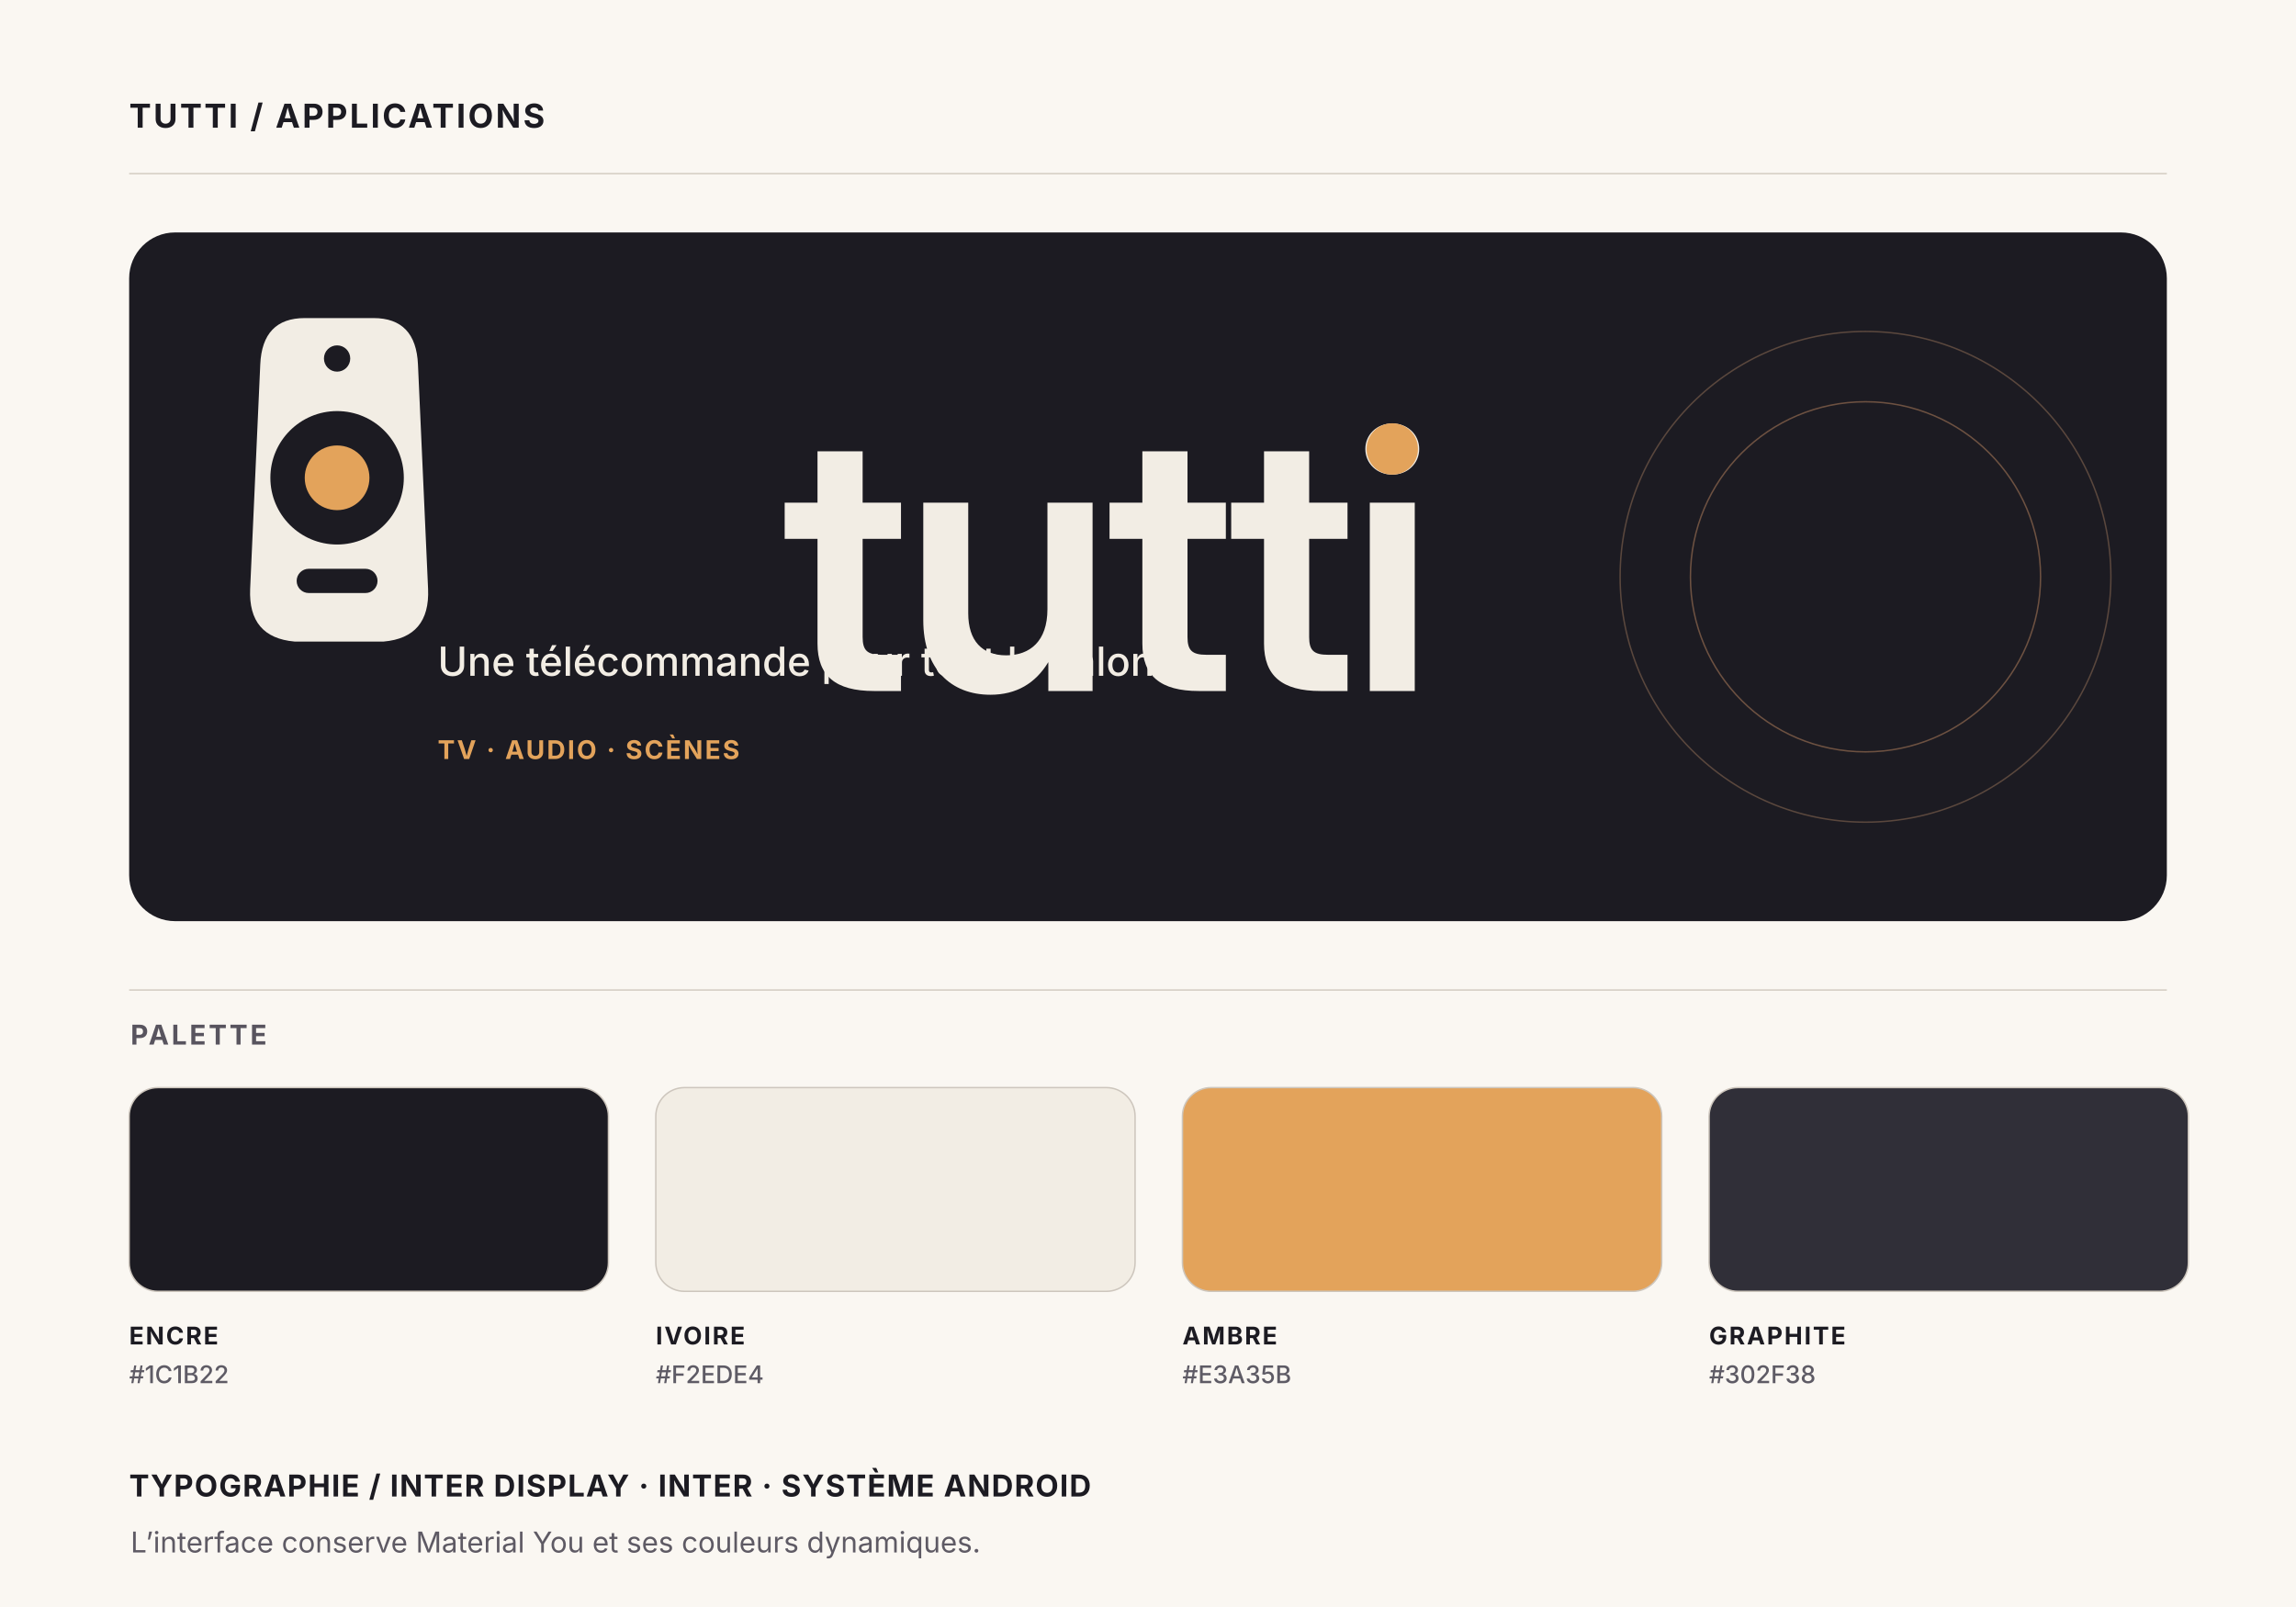
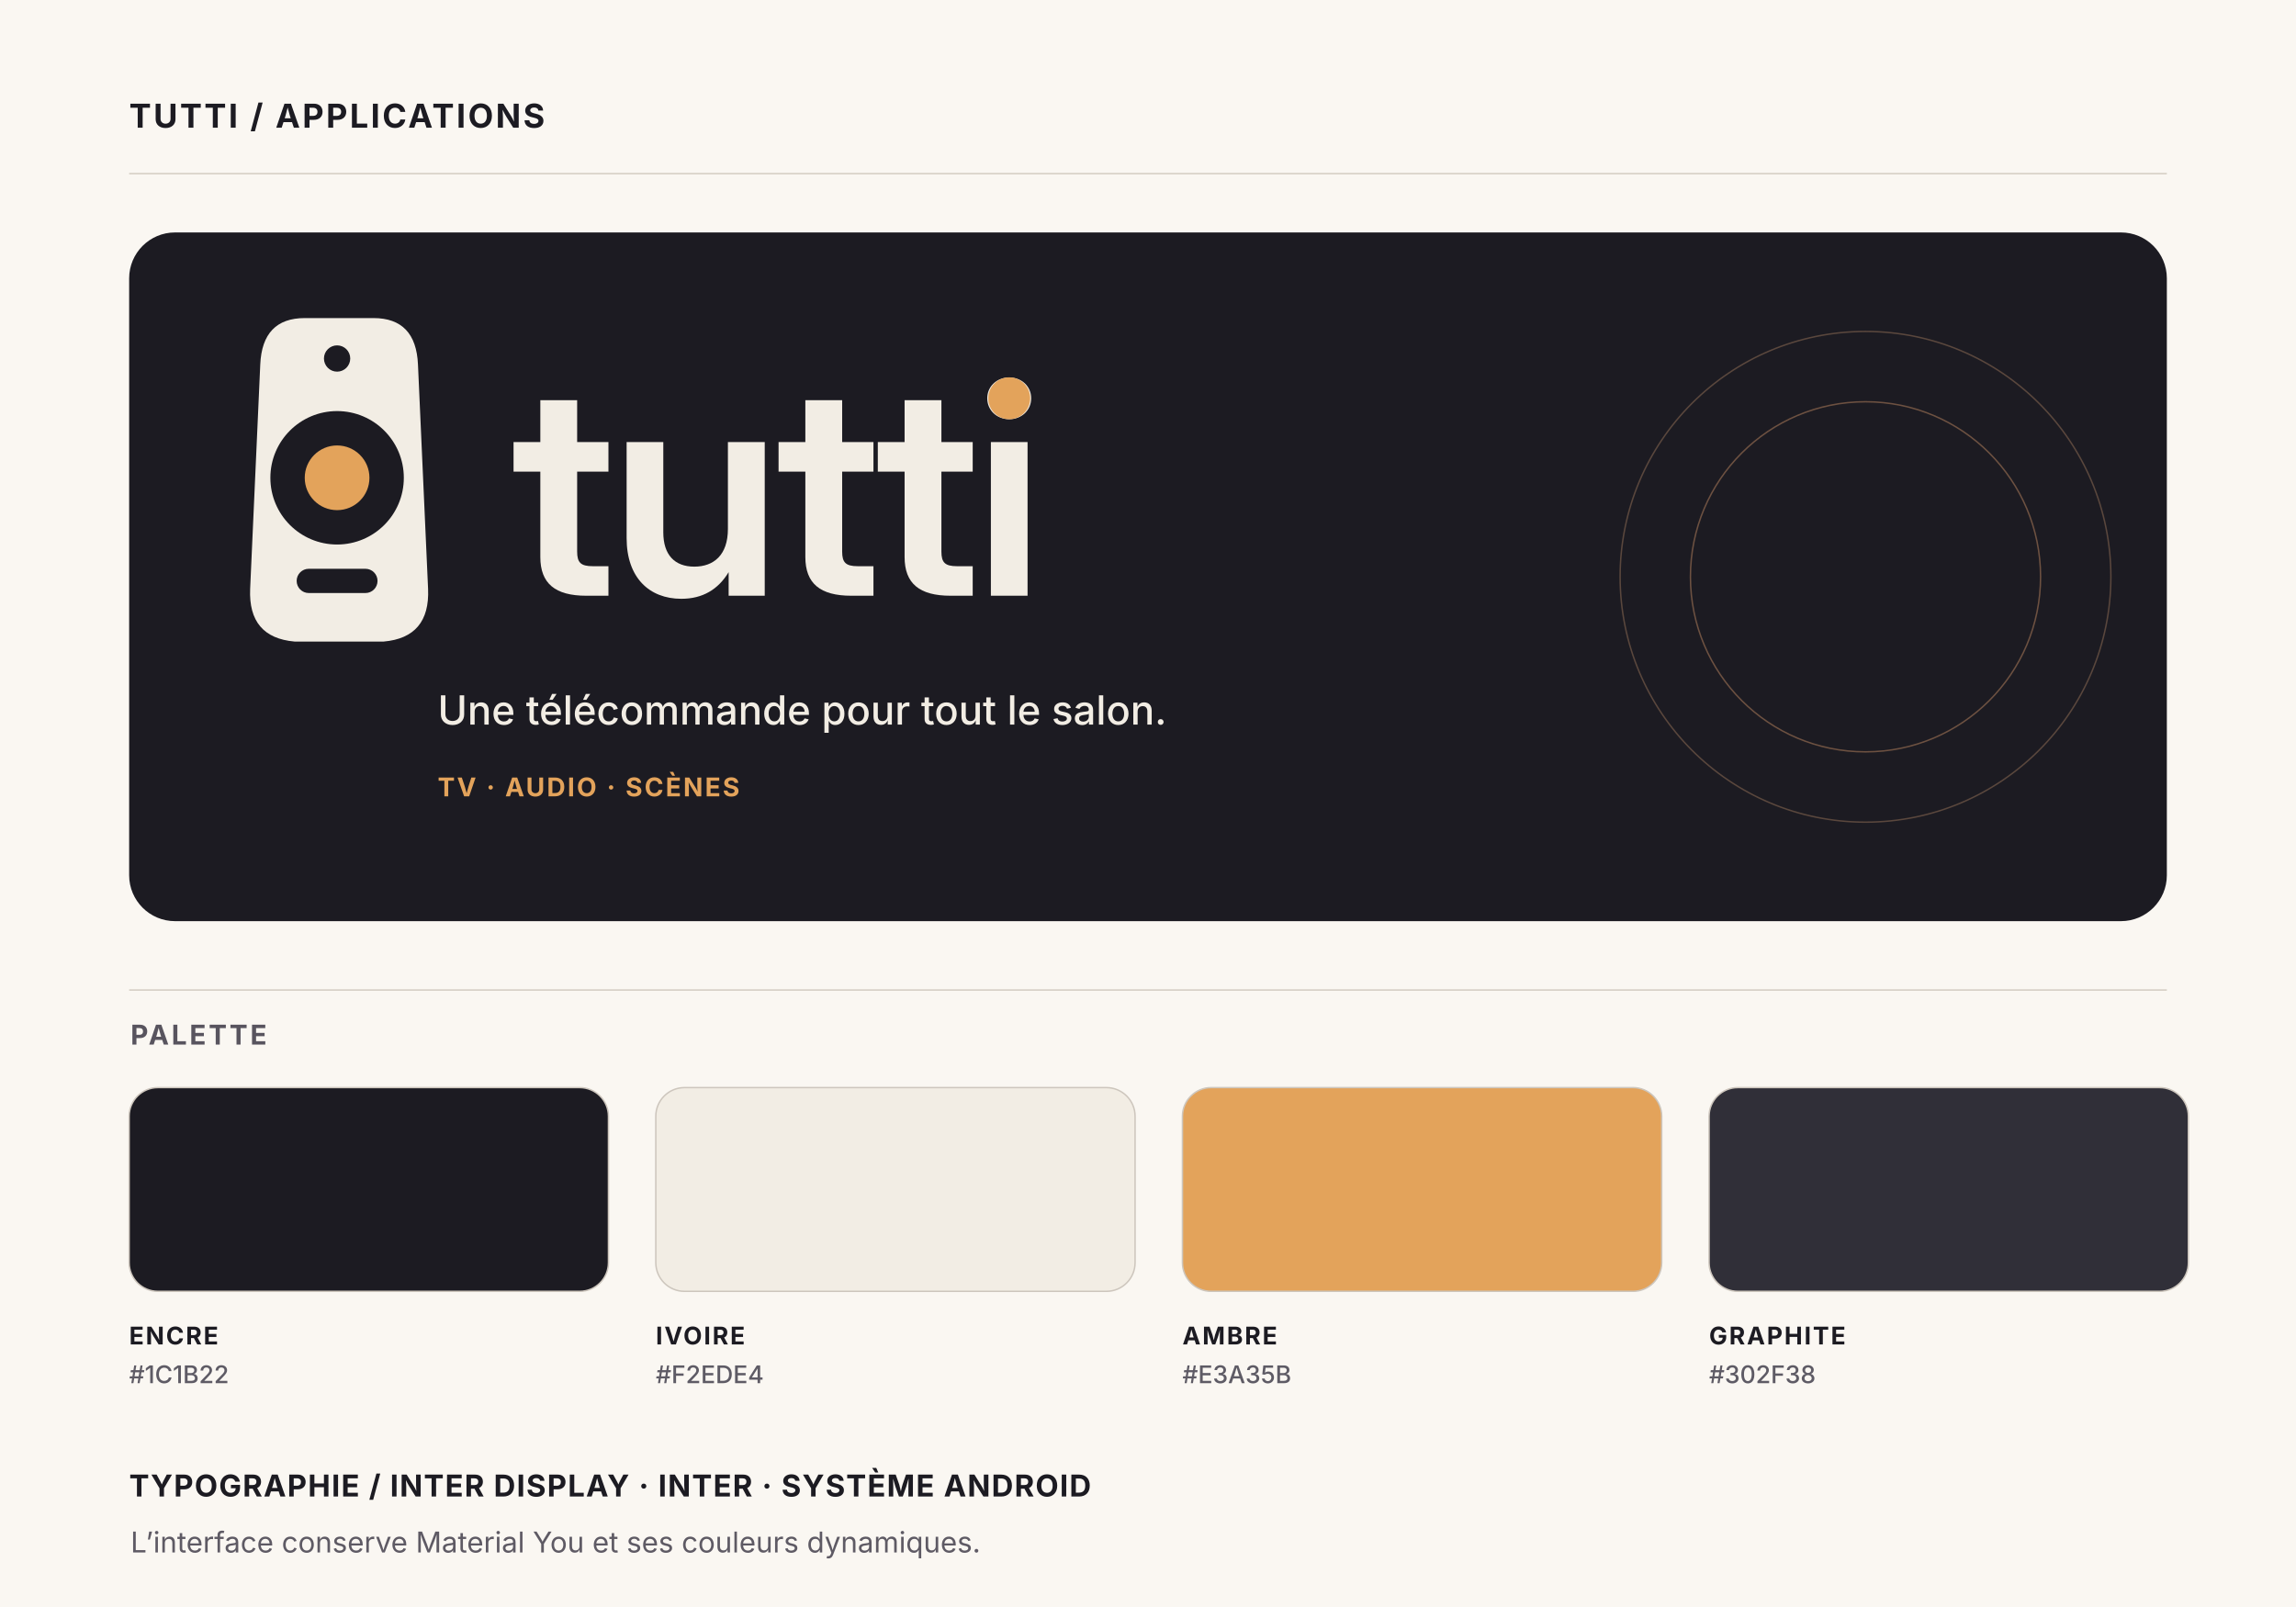
<svg xmlns="http://www.w3.org/2000/svg" viewBox="0 0 1600 1120" width="1600" height="1120">
  <rect width="1600" height="1120" fill="#FAF7F2" />
  <text x="90" y="89" font-family="Inter,Arial,sans-serif" font-weight="700" font-size="23" letter-spacing="1.6" fill="#1C1B22">TUTTI  /  APPLICATIONS</text>
  <path d="M90 121H1510" stroke="#D4CDC3" />
  <rect x="90" y="162" width="1420" height="480" rx="32" fill="#1C1B22" />
  <g transform="translate(156 209) scale(1.409091)">
    <path d="M40 9Q19 9 18 32L13 143Q12 167 35 169L79 169Q102 167 101 143L96 32Q95 9 74 9Z" fill="#F2EDE4" />
    <circle cx="56" cy="29" r="6.5" fill="#1C1B22" />
    <circle cx="56" cy="88" r="33" fill="#1C1B22" />
    <circle cx="56" cy="88" r="16" fill="#E3A35B" />
    <rect x="36" y="133" width="40" height="12" rx="6" fill="#1C1B22" />
  </g>
-   <g transform="translate(292 208) scale(1.9)">
+   <g transform="translate(150 192) scale(1.55)">
    <path d="M669 1056H454V1344H201V1056H17V853H201V266C201 85 302 0 517 0H669V203H561C479 203 454 228 454 303V853H669Z" fill="#F2EDE4" transform="translate(133 144) scale(0.06543 -0.06543)" />
    <path d="M488 -21C634 -21 741 43 813 162V0H1061V1056H808V459C808 279 710 200 577 200C442 200 364 281 364 436V1056H112V396C112 125 267 -21 488 -21Z" fill="#F2EDE4" transform="translate(177.62 144) scale(0.06543 -0.06543)" />
    <path d="M669 1056H454V1344H201V1056H17V853H201V266C201 85 302 0 517 0H669V203H561C479 203 454 228 454 303V853H669Z" fill="#F2EDE4" transform="translate(252.15 144) scale(0.06543 -0.06543)" />
    <path d="M669 1056H454V1344H201V1056H17V853H201V266C201 85 302 0 517 0H669V203H561C479 203 454 228 454 303V853H669Z" fill="#F2EDE4" transform="translate(296.77 144) scale(0.06543 -0.06543)" />
    <g transform="translate(341.39 144) scale(0.06543 -0.06543)">
      <path d="M112 0H364V1056H112ZM238 1213C324 1213 389 1275 389 1357C389 1438 324 1500 238 1500C152 1500 87 1438 87 1357C87 1275 152 1213 238 1213Z" fill="#F2EDE4" />
      <circle cx="238" cy="1357" r="144" fill="#E3A35B" />
    </g>
  </g>
-   <text x="305" y="471" font-family="Inter,Arial,sans-serif" font-weight="550" font-size="28" letter-spacing="" fill="#F2EDE4">Une télécommande pour tout le salon.</text>
-   <text x="305" y="529" font-family="Inter,Arial,sans-serif" font-weight="700" font-size="18" letter-spacing="1.4" fill="#E3A35B">TV   ·   AUDIO   ·   SCÈNES</text>
+   <text x="305" y="505" font-family="Inter,Arial,sans-serif" font-weight="550" font-size="28" letter-spacing="" fill="#F2EDE4">Une télécommande pour tout le salon.</text>
+   <text x="305" y="555" font-family="Inter,Arial,sans-serif" font-weight="700" font-size="18" letter-spacing="1.4" fill="#E3A35B">TV   ·   AUDIO   ·   SCÈNES</text>
  <circle cx="1300" cy="402" r="171" fill="none" stroke="#5A473D" />
  <circle cx="1300" cy="402" r="122" fill="none" stroke="#6D5141" />
  <path d="M90 690H1510" stroke="#D4CDC3" />
  <text x="91" y="728" font-family="Inter,Arial,sans-serif" font-weight="700" font-size="19" letter-spacing="1.8" fill="#58545E">PALETTE</text>
  <rect x="90" y="758" width="334" height="142" rx="20" fill="#1C1B22" stroke="#CDC6BD" />
  <text x="90" y="937" font-family="Inter,Arial,sans-serif" font-weight="700" font-size="17" letter-spacing="1.2" fill="#1C1B22">ENCRE</text>
  <text x="90" y="964" font-family="Inter,Arial,sans-serif" font-weight="500" font-size="17" letter-spacing="" fill="#5E5B65">#1C1B22</text>
  <rect x="457" y="758" width="334" height="142" rx="20" fill="#F2EDE4" stroke="#CDC6BD" />
  <text x="457" y="937" font-family="Inter,Arial,sans-serif" font-weight="700" font-size="17" letter-spacing="1.2" fill="#1C1B22">IVOIRE</text>
  <text x="457" y="964" font-family="Inter,Arial,sans-serif" font-weight="500" font-size="17" letter-spacing="" fill="#5E5B65">#F2EDE4</text>
  <rect x="824" y="758" width="334" height="142" rx="20" fill="#E3A35B" stroke="#CDC6BD" />
  <text x="824" y="937" font-family="Inter,Arial,sans-serif" font-weight="700" font-size="17" letter-spacing="1.2" fill="#1C1B22">AMBRE</text>
  <text x="824" y="964" font-family="Inter,Arial,sans-serif" font-weight="500" font-size="17" letter-spacing="" fill="#5E5B65">#E3A35B</text>
  <rect x="1191" y="758" width="334" height="142" rx="20" fill="#302F38" stroke="#CDC6BD" />
  <text x="1191" y="937" font-family="Inter,Arial,sans-serif" font-weight="700" font-size="17" letter-spacing="1.2" fill="#1C1B22">GRAPHITE</text>
  <text x="1191" y="964" font-family="Inter,Arial,sans-serif" font-weight="500" font-size="17" letter-spacing="" fill="#5E5B65">#302F38</text>
  <text x="90" y="1043" font-family="Inter,Arial,sans-serif" font-weight="650" font-size="21" letter-spacing=".8" fill="#1C1B22">TYPOGRAPHIE  /  INTER DISPLAY  ·  INTER  ·  SYSTÈME ANDROID</text>
  <text x="91" y="1082" font-family="Inter,Arial,sans-serif" font-weight="400" font-size="20" letter-spacing="" fill="#5E5A64">L’interface conserve Material You et ses couleurs dynamiques.</text>
</svg>
